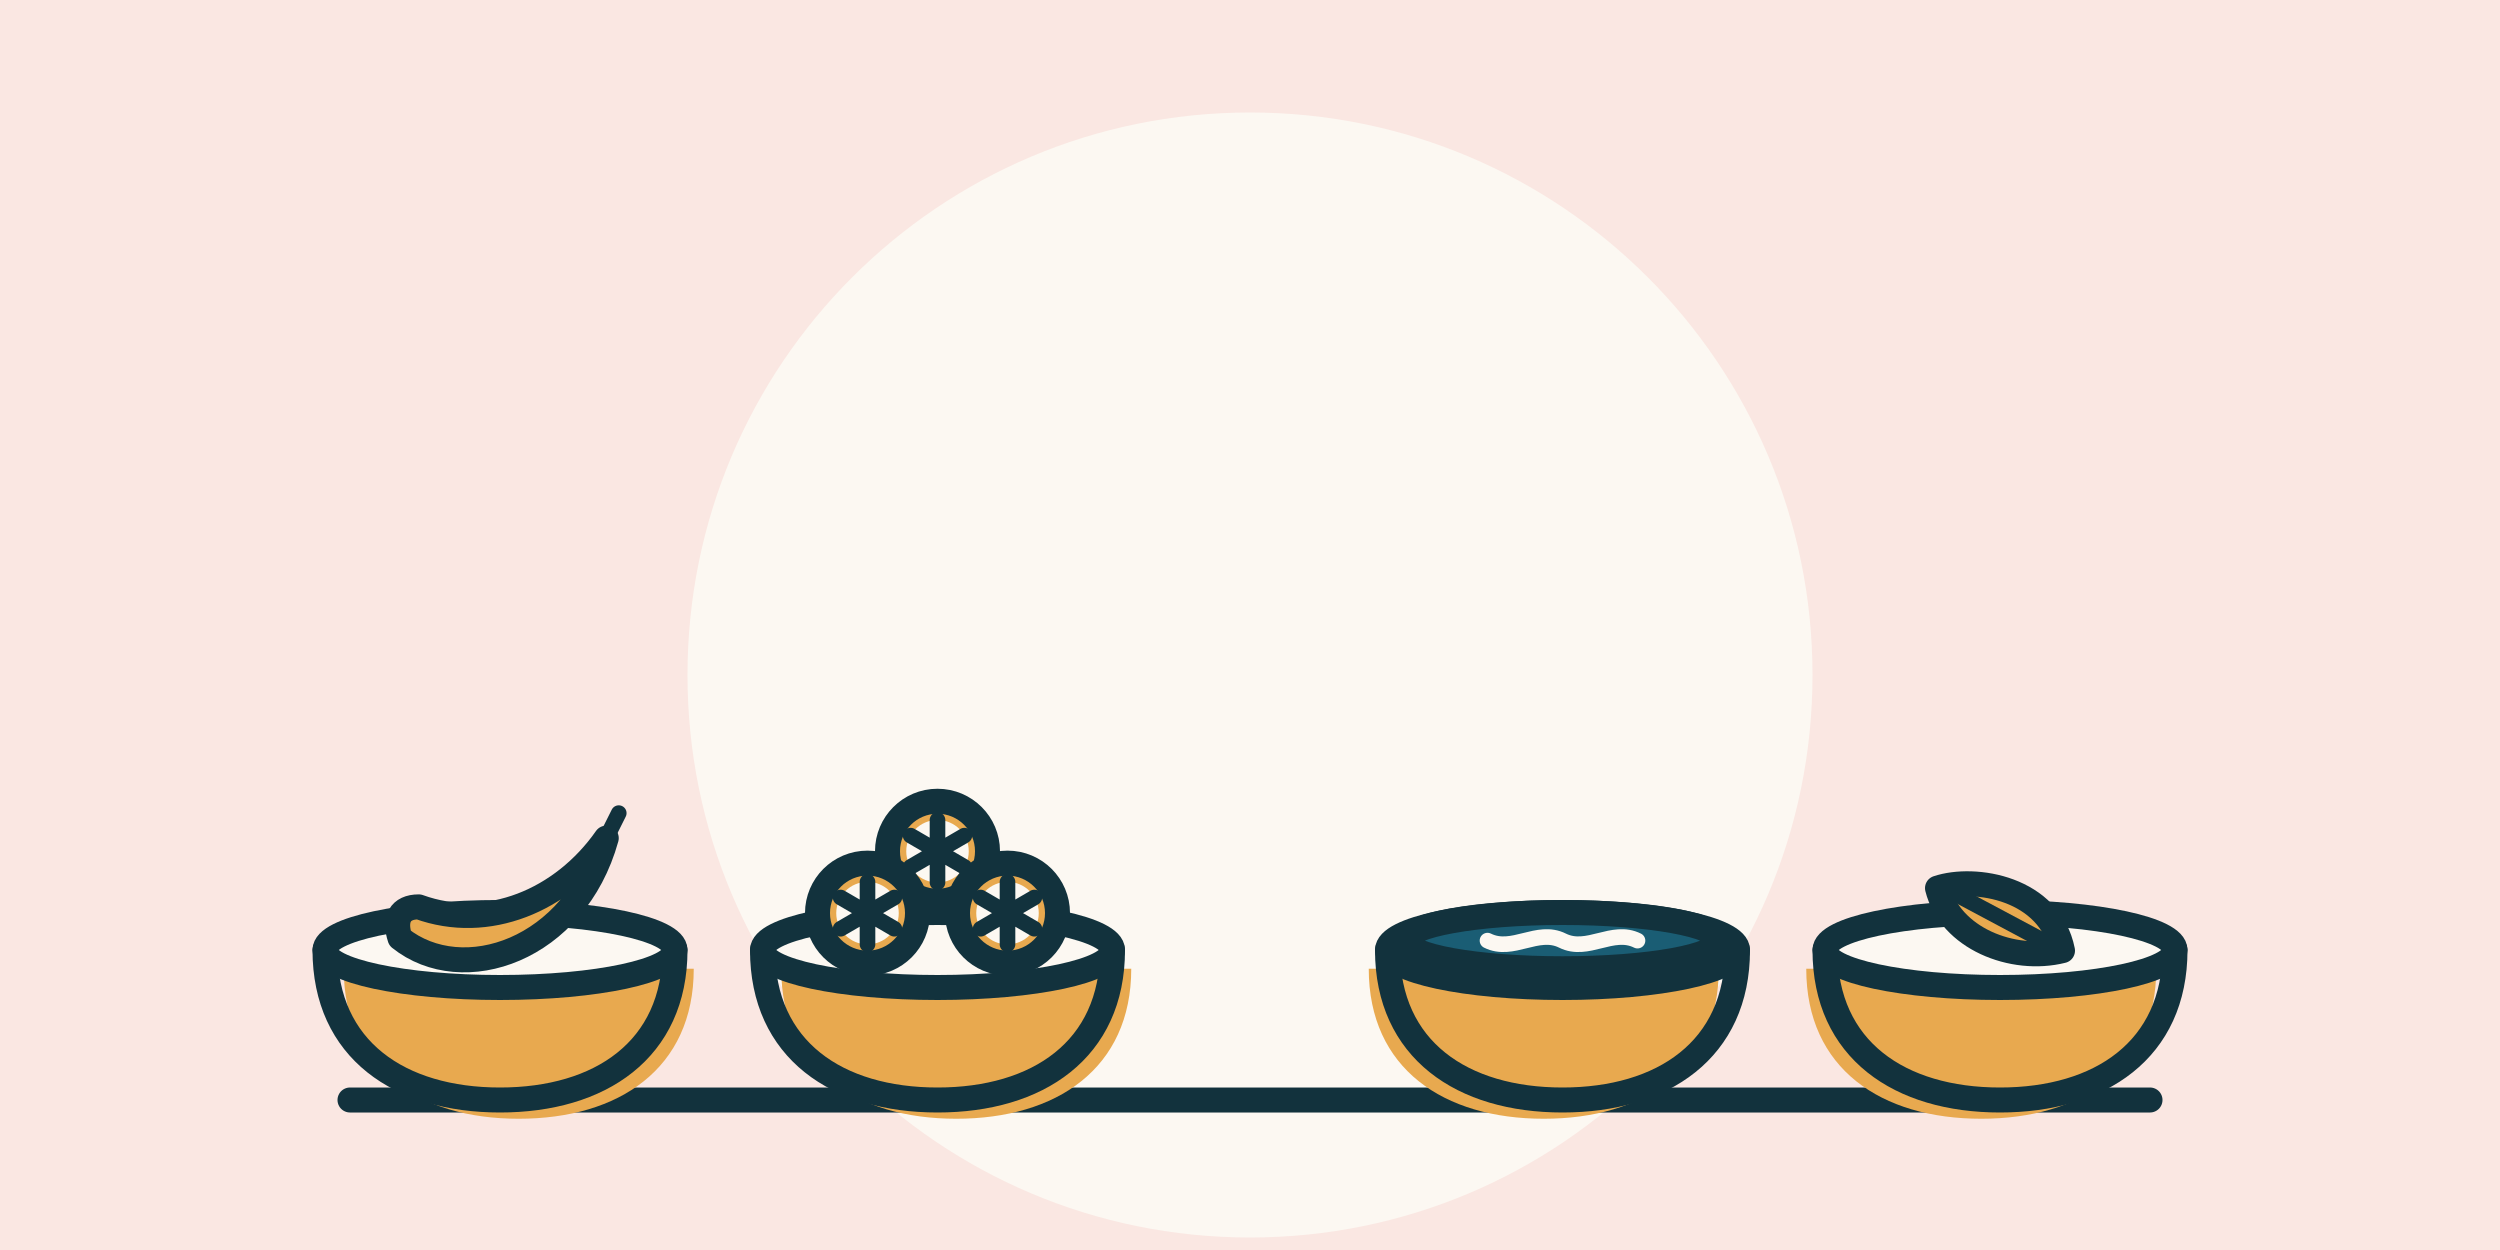
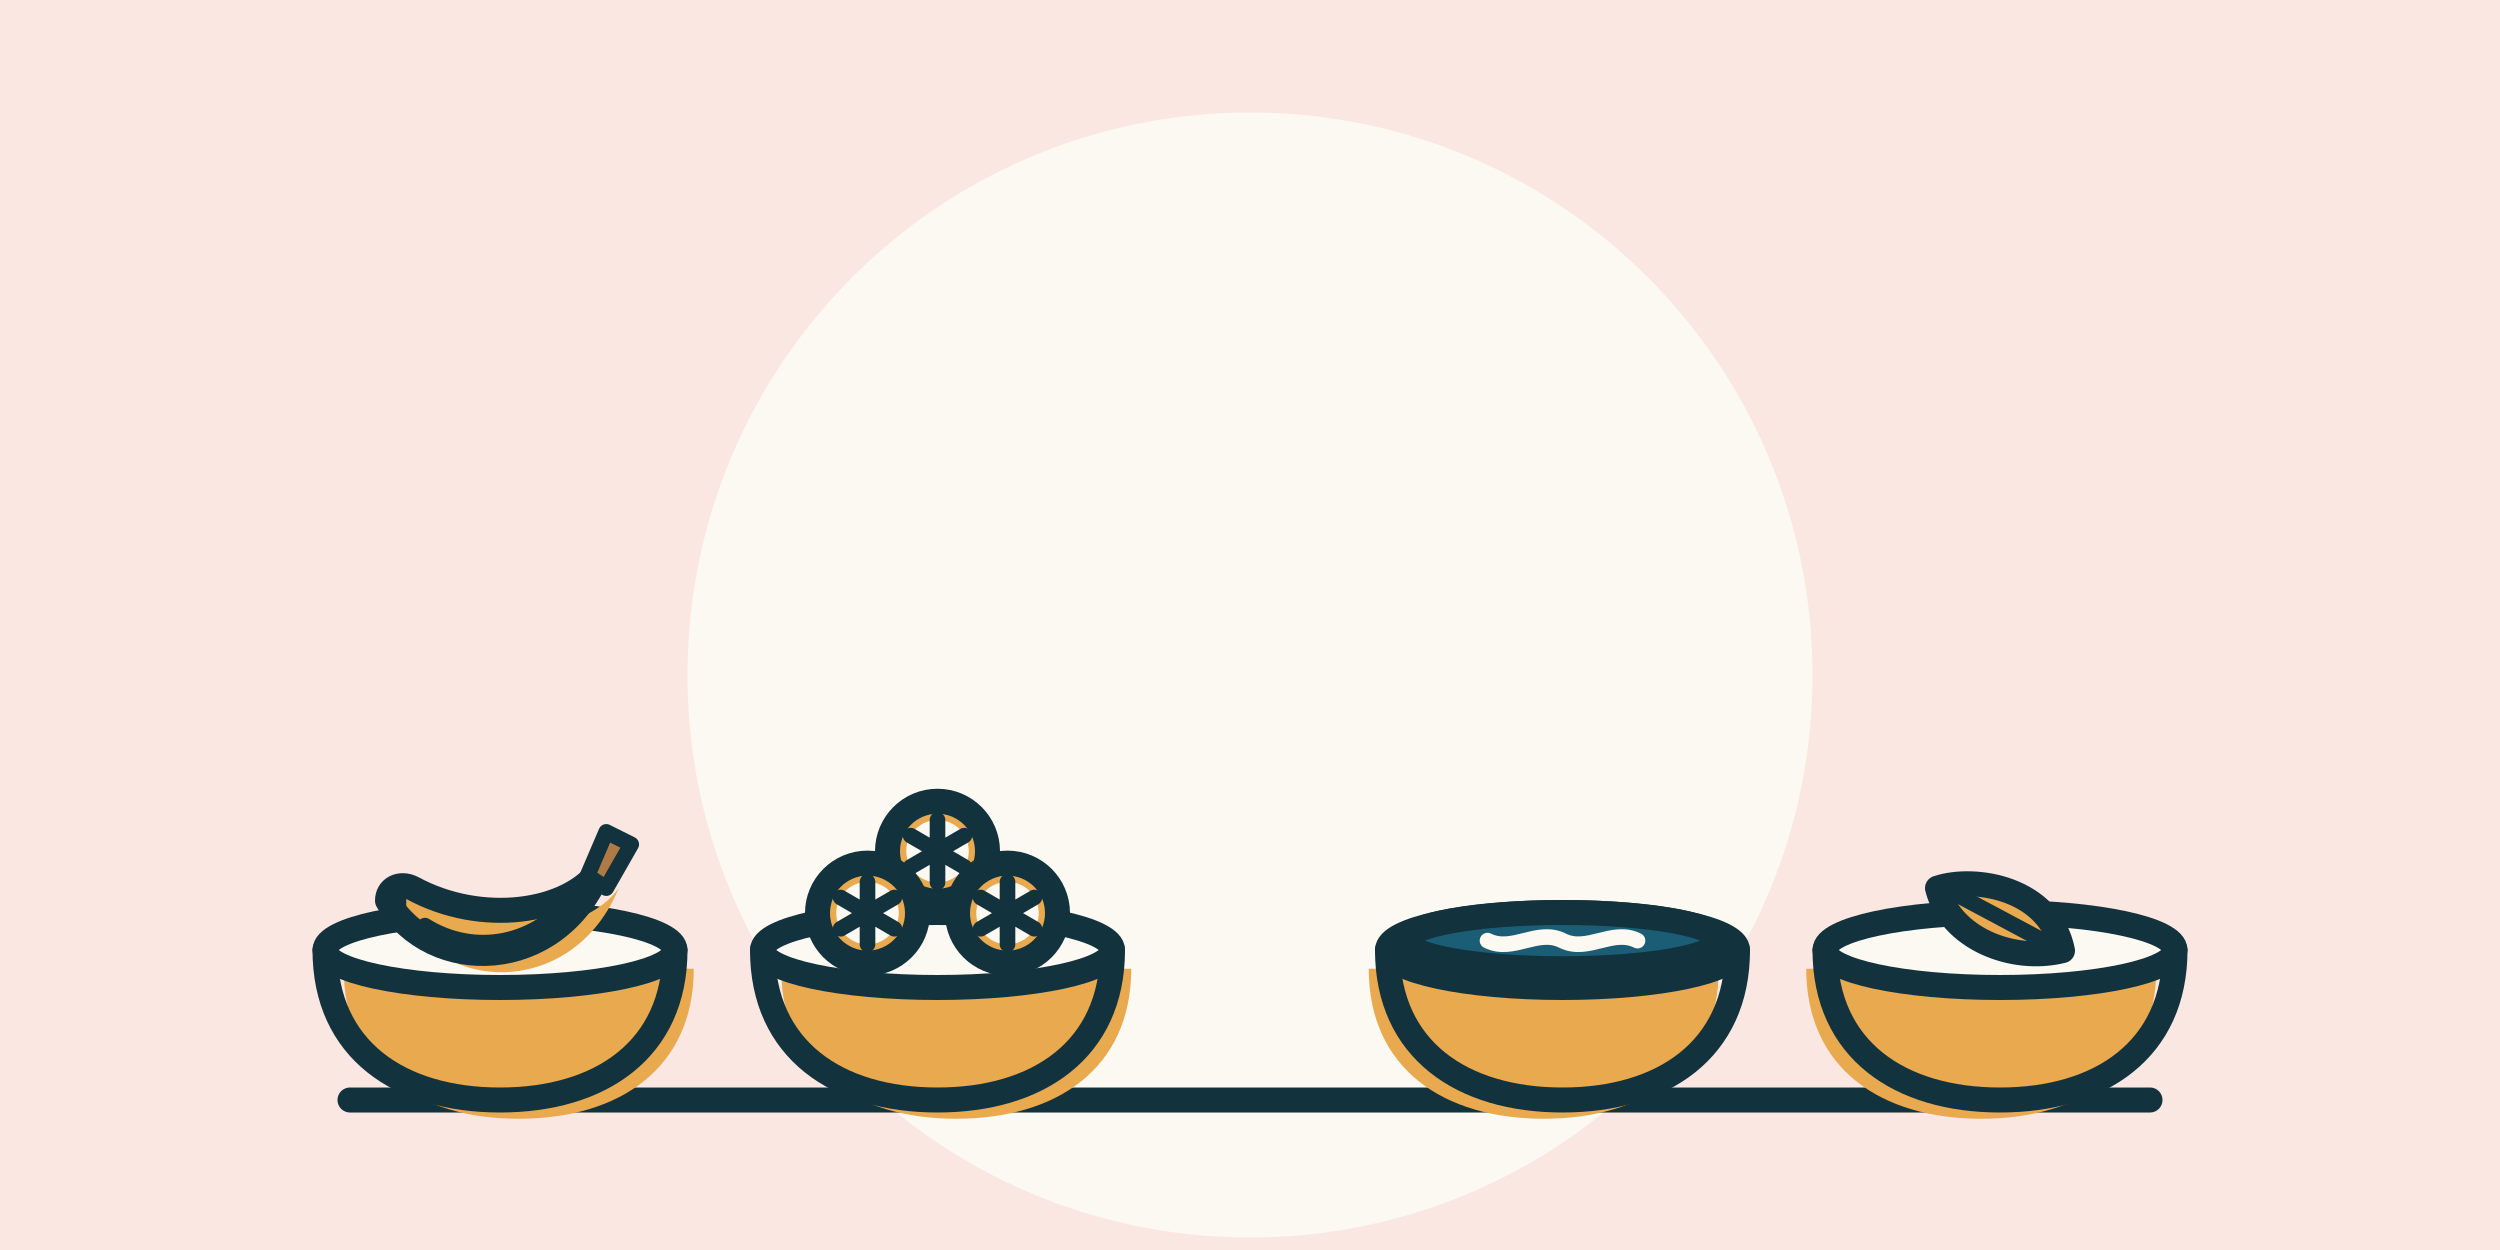
<svg xmlns="http://www.w3.org/2000/svg" width="1200" height="600" viewBox="0 0 400 200">
  <rect width="400" height="200" fill="#FAE7E2" />
  <circle cx="200" cy="108" r="90" fill="#FCF8F2" />
  <g transform="translate(200 176)" stroke="#12323D" stroke-linecap="round" stroke-linejoin="round">
    <path d="M-144 0H144" fill="none" stroke-width="4" />
  </g>
  <g transform="translate(80 176) scale(1 1)" stroke="#12323D" stroke-linecap="round" stroke-linejoin="round">
    <path d="M-28 -24H28C28 -8 16 0 0 0C-16 0 -28 -8 -28 -24Z" fill="#E8A94F" stroke="none" transform="translate(3 3)" />
    <path d="M-28 -24H28C28 -8 16 0 0 0C-16 0 -28 -8 -28 -24Z" fill="none" stroke-width="4" />
    <ellipse cx="0" cy="-24" rx="28" ry="6" fill="#FCF8F2" stroke-width="4" />
    <g transform="translate(0 -21.9)">
-       <path d="M-16 -4C-6 4 12 -2 17 -20C10 -10 -2 -5 -13 -9C-16 -9 -17 -7 -16 -4Z" fill="#E8A94F" stroke-width="4" />
-       <path d="M17 -20L19 -24" fill="none" stroke-width="2.5" />
+       <path d="M-18 -10C-11 2 9 2 16 -15C11 -8 -3 -6 -14 -12C-16 -13 -18 -12 -18 -10Z" fill="#E8A94F" stroke="none" transform="translate(3 3)" />
+       <path d="M-18 -10C-11 2 9 2 16 -15C11 -8 -3 -6 -14 -12C-16 -13 -18 -12 -18 -10Z" fill="#E8A94F" stroke-width="4" />
+       <path d="M-12 -6C-4 -1 6 -3 12 -11" fill="none" stroke-width="2.5" />
+       <path d="M14 -14L17 -21L21 -19L17 -12Z" fill="#B07A45" stroke-width="2.5" />
+       <path d="M-18 -10C-19 -12 -18 -14 -15 -13L-15 -9C-16 -8 -17 -8 -18 -10Z" fill="#12323D" stroke="none" />
    </g>
  </g>
  <g transform="translate(150 176) scale(1 1)" stroke="#12323D" stroke-linecap="round" stroke-linejoin="round">
    <path d="M-28 -24H28C28 -8 16 0 0 0C-16 0 -28 -8 -28 -24Z" fill="#E8A94F" stroke="none" transform="translate(3 3)" />
    <path d="M-28 -24H28C28 -8 16 0 0 0C-16 0 -28 -8 -28 -24Z" fill="none" stroke-width="4" />
    <ellipse cx="0" cy="-24" rx="28" ry="6" fill="#FCF8F2" stroke-width="4" />
    <g transform="translate(0 -31.8)">
      <circle cx="0" cy="-8" r="8" fill="#E8A94F" stroke-width="4" />
      <circle cx="0" cy="-8" r="5" fill="#FCF8F2" stroke="none" />
      <path d="M0 -13V-3M-4.3 -10.5L4.3 -5.5M-4.3 -5.5L4.3 -10.5" fill="none" stroke-width="2.5" />
    </g>
    <g transform="translate(-11.2 -21.9)">
      <circle cx="0" cy="-8" r="8" fill="#E8A94F" stroke-width="4" />
      <circle cx="0" cy="-8" r="5" fill="#FCF8F2" stroke="none" />
      <path d="M0 -13V-3M-4.3 -10.5L4.3 -5.5M-4.3 -5.5L4.3 -10.5" fill="none" stroke-width="2.5" />
    </g>
    <g transform="translate(11.2 -21.9)">
      <circle cx="0" cy="-8" r="8" fill="#E8A94F" stroke-width="4" />
      <circle cx="0" cy="-8" r="5" fill="#FCF8F2" stroke="none" />
      <path d="M0 -13V-3M-4.3 -10.5L4.3 -5.5M-4.3 -5.5L4.3 -10.5" fill="none" stroke-width="2.5" />
    </g>
  </g>
  <g transform="translate(250 176) scale(-1 1)" stroke="#12323D" stroke-linecap="round" stroke-linejoin="round">
    <path d="M-28 -24H28C28 -8 16 0 0 0C-16 0 -28 -8 -28 -24Z" fill="#E8A94F" stroke="none" transform="translate(3 3)" />
    <path d="M-28 -24H28C28 -8 16 0 0 0C-16 0 -28 -8 -28 -24Z" fill="none" stroke-width="4" />
    <ellipse cx="0" cy="-24" rx="28" ry="6" fill="#FCF8F2" stroke-width="4" />
    <g transform="translate(0 -24) scale(1)">
      <ellipse cx="0" cy="-1.5" rx="25" ry="4.5" fill="#1A5D74" stroke-width="4" />
      <path d="M-12 -1.5C-8 -3.5 -4 0.5 0 -1.5C4 -3.5 8 0.5 12 -1.5" fill="none" stroke="#FCF8F2" stroke-width="2.5" />
    </g>
  </g>
  <g transform="translate(320 176) scale(-1 1)" stroke="#12323D" stroke-linecap="round" stroke-linejoin="round">
    <path d="M-28 -24H28C28 -8 16 0 0 0C-16 0 -28 -8 -28 -24Z" fill="#E8A94F" stroke="none" transform="translate(3 3)" />
    <path d="M-28 -24H28C28 -8 16 0 0 0C-16 0 -28 -8 -28 -24Z" fill="none" stroke-width="4" />
    <ellipse cx="0" cy="-24" rx="28" ry="6" fill="#FCF8F2" stroke-width="4" />
    <g transform="translate(0 -21.9)">
      <path d="M-10 -2C-8 -12 4 -14 10 -12C8 -4 -2 0 -10 -2Z" fill="#E8A94F" stroke-width="4" />
      <path d="M-8 -3L7 -11" fill="none" stroke-width="2.5" />
    </g>
  </g>
</svg>
